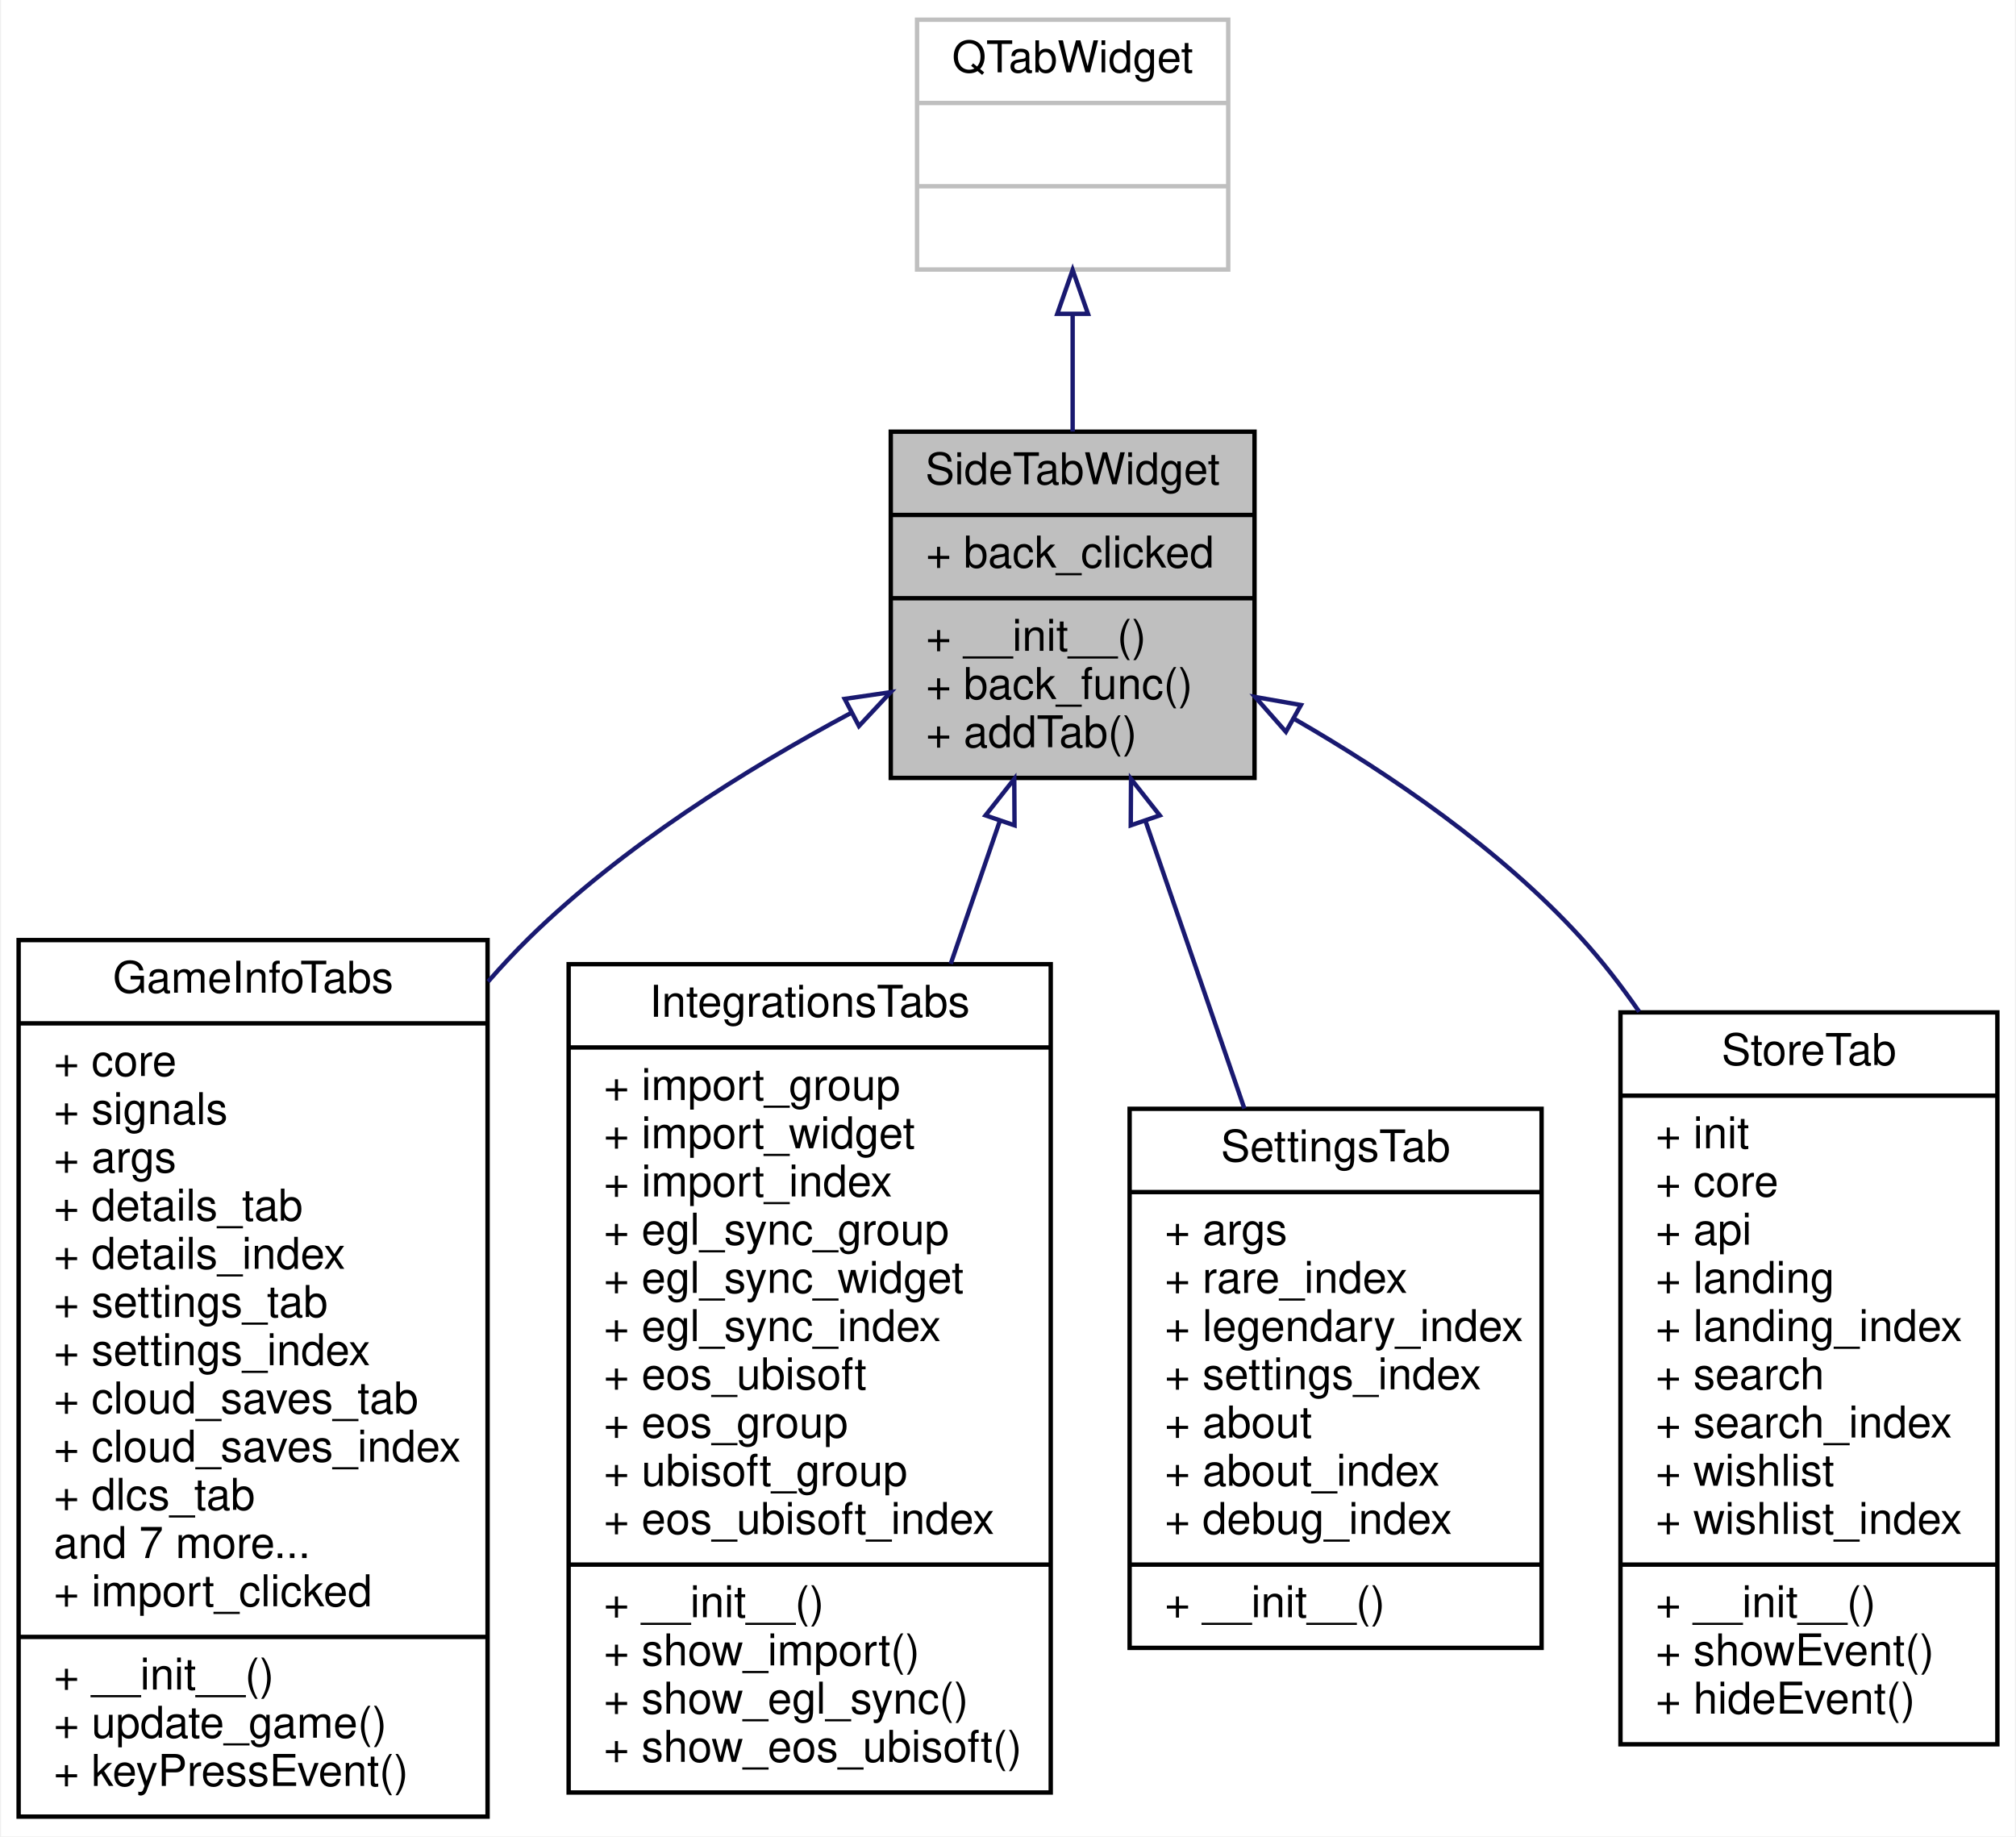
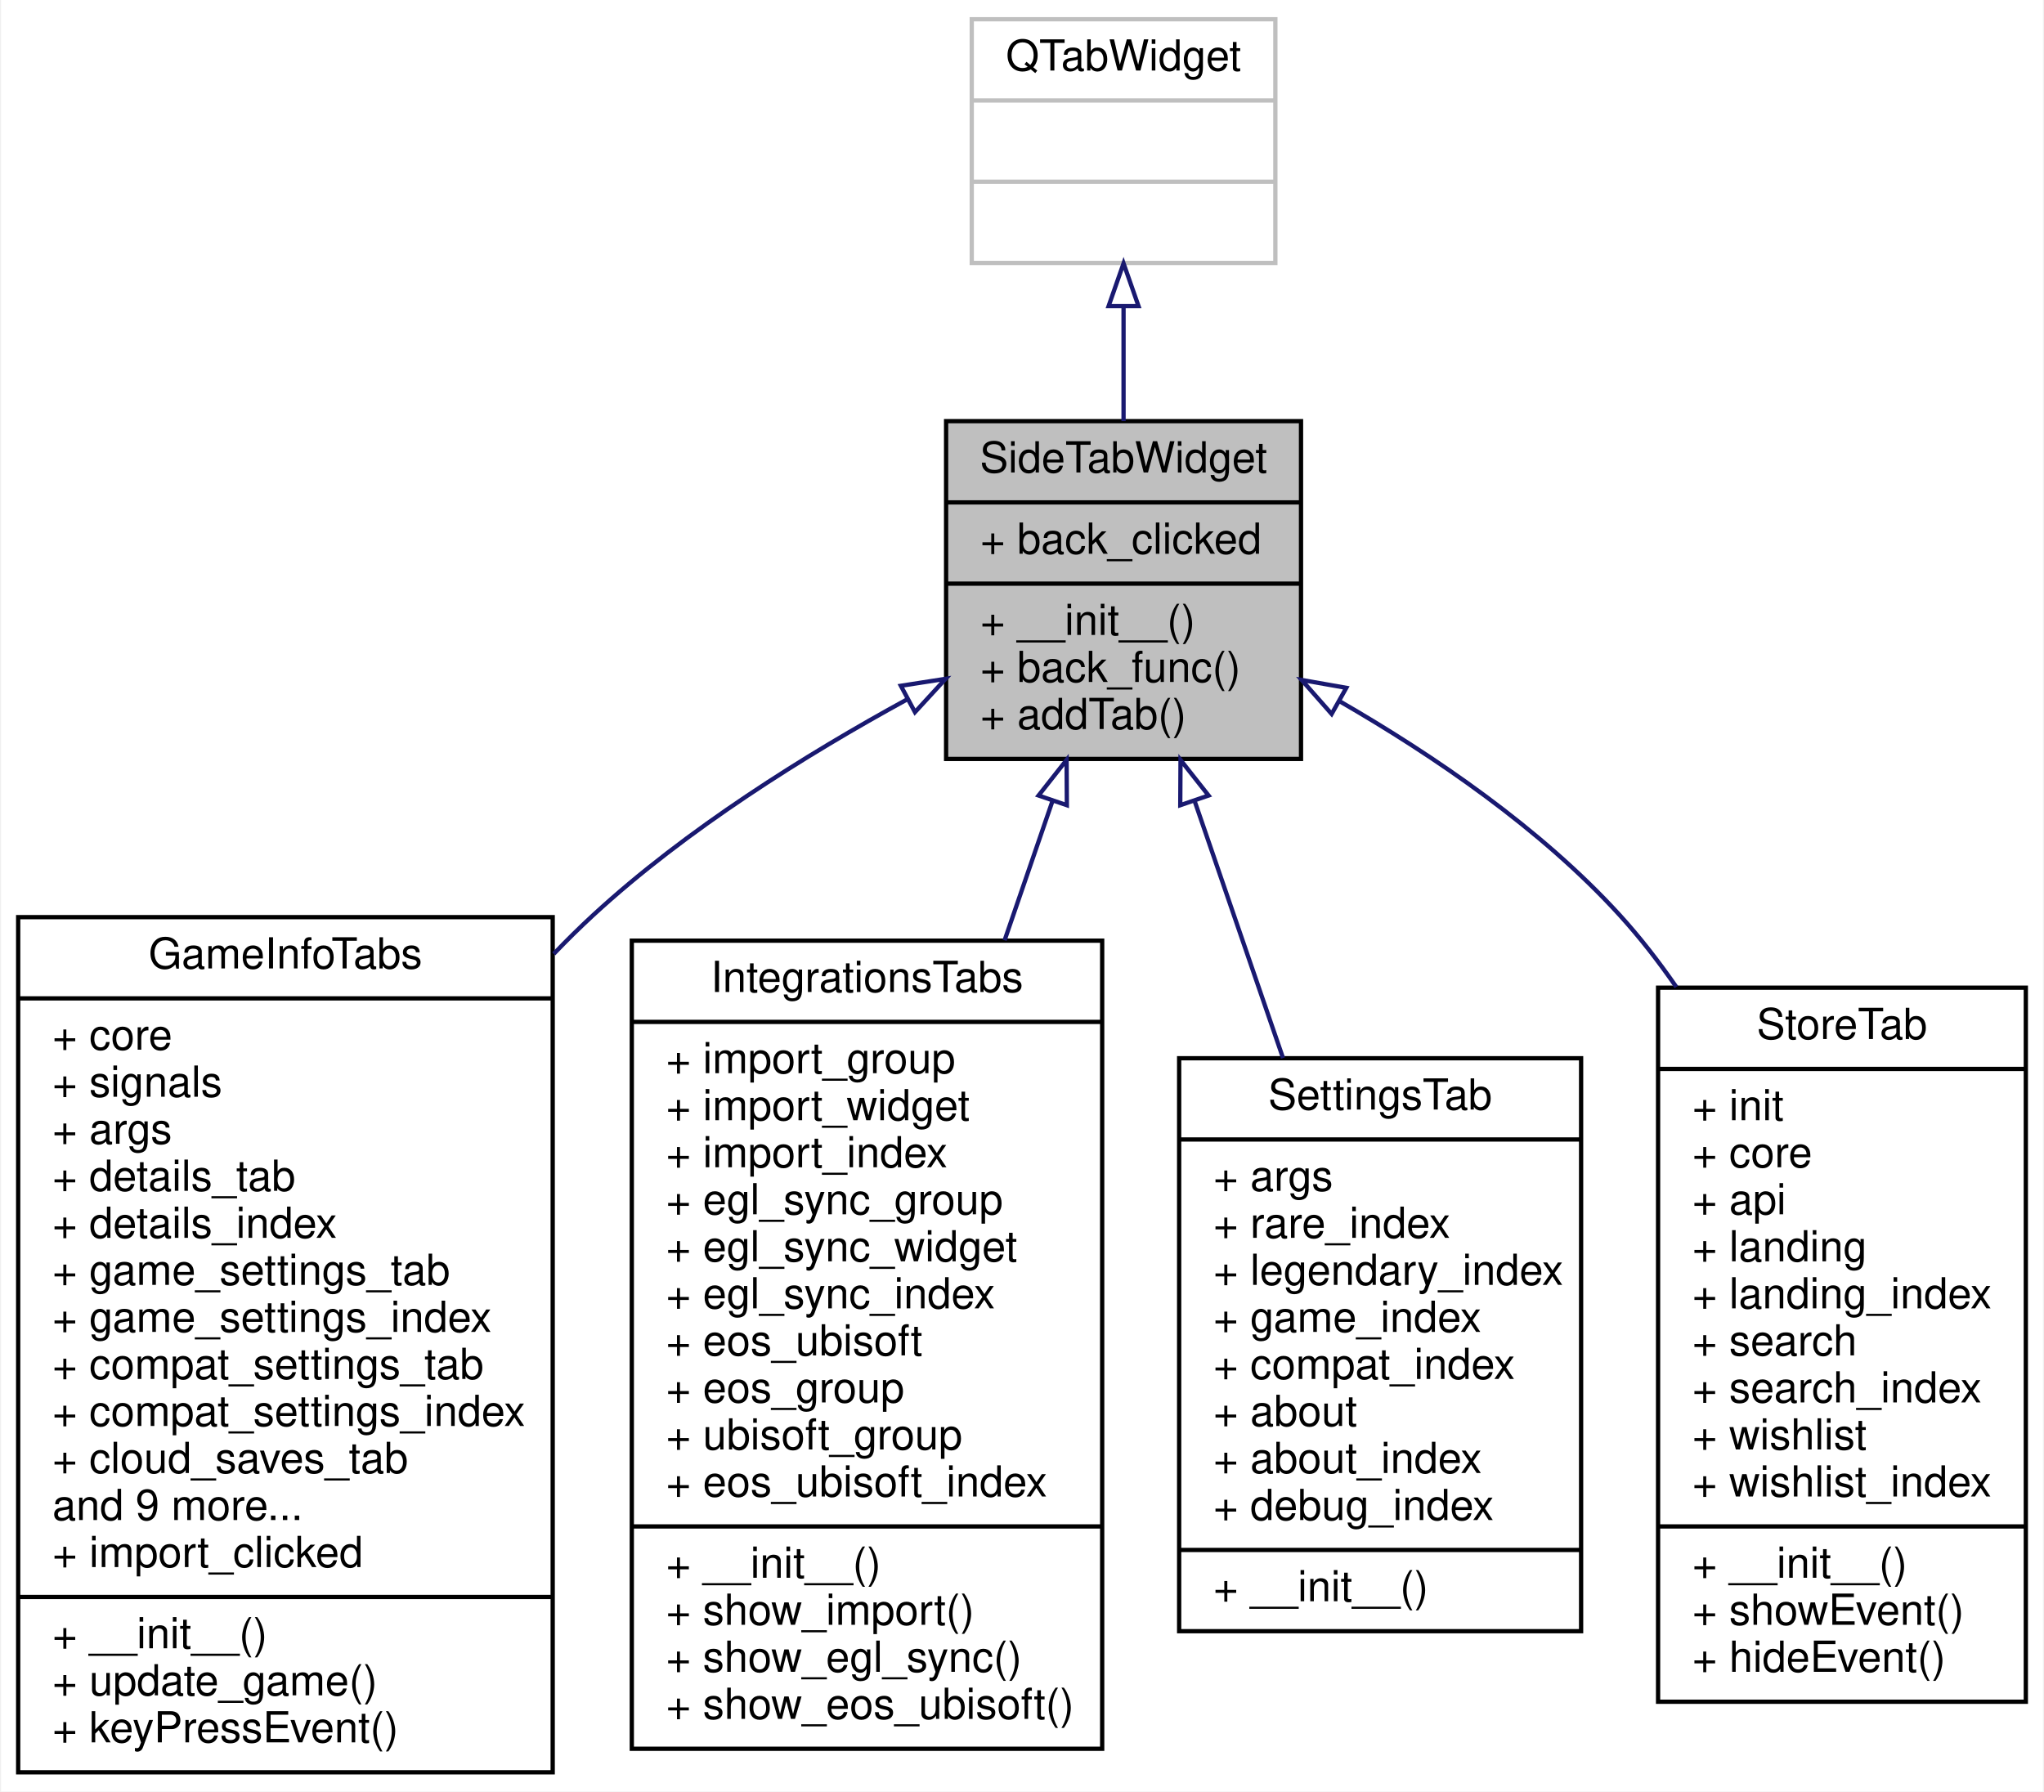
- <svg xmlns="http://www.w3.org/2000/svg" xmlns:xlink="http://www.w3.org/1999/xlink" width="460pt" height="419pt" viewBox="0.00 0.00 459.50 419.00">
+ <svg xmlns="http://www.w3.org/2000/svg" xmlns:xlink="http://www.w3.org/1999/xlink" width="478pt" height="419pt" viewBox="0.00 0.00 477.50 419.00">
  <g id="graph0" class="graph" transform="scale(1 1) rotate(0) translate(4 415)">
-     <polygon fill="white" stroke="transparent" points="-4,4 -4,-415 455.5,-415 455.5,4 -4,4" />
+     <polygon fill="white" stroke="transparent" points="-4,4 -4,-415 473.5,-415 473.5,4 -4,4" />
    <g id="node1" class="node">
      <g id="a_node1">
        <a xlink:title=" ">
-           <polygon fill="#bfbfbf" stroke="black" points="199,-237.5 199,-316.5 282,-316.5 282,-237.5 199,-237.5" />
-           <text text-anchor="middle" x="240.5" y="-304.5" font-family="Helvetica,sans-Serif" font-size="10.00">SideTabWidget</text>
-           <polyline fill="none" stroke="black" points="199,-297.5 282,-297.5 " />
-           <text text-anchor="start" x="207" y="-285.5" font-family="Helvetica,sans-Serif" font-size="10.00">+ back_clicked</text>
-           <polyline fill="none" stroke="black" points="199,-278.5 282,-278.5 " />
-           <text text-anchor="start" x="207" y="-266.5" font-family="Helvetica,sans-Serif" font-size="10.00">+ __init__()</text>
-           <text text-anchor="start" x="207" y="-255.5" font-family="Helvetica,sans-Serif" font-size="10.00">+ back_func()</text>
-           <text text-anchor="start" x="207" y="-244.5" font-family="Helvetica,sans-Serif" font-size="10.00">+ addTab()</text>
+           <polygon fill="#bfbfbf" stroke="black" points="217,-237.5 217,-316.5 300,-316.5 300,-237.5 217,-237.5" />
+           <text text-anchor="middle" x="258.5" y="-304.5" font-family="Helvetica,sans-Serif" font-size="10.00">SideTabWidget</text>
+           <polyline fill="none" stroke="black" points="217,-297.5 300,-297.5 " />
+           <text text-anchor="start" x="225" y="-285.5" font-family="Helvetica,sans-Serif" font-size="10.00">+ back_clicked</text>
+           <polyline fill="none" stroke="black" points="217,-278.5 300,-278.5 " />
+           <text text-anchor="start" x="225" y="-266.5" font-family="Helvetica,sans-Serif" font-size="10.00">+ __init__()</text>
+           <text text-anchor="start" x="225" y="-255.5" font-family="Helvetica,sans-Serif" font-size="10.00">+ back_func()</text>
+           <text text-anchor="start" x="225" y="-244.5" font-family="Helvetica,sans-Serif" font-size="10.00">+ addTab()</text>
        </a>
      </g>
    </g>
    <g id="node3" class="node">
      <g id="a_node3">
        <a xlink:href="classrare_1_1components_1_1tabs_1_1library_1_1details_1_1_game_info_tabs.html" target="_top" xlink:title=" ">
-           <polygon fill="white" stroke="black" points="0,-0.5 0,-200.5 107,-200.5 107,-0.5 0,-0.5" />
-           <text text-anchor="middle" x="53.5" y="-188.5" font-family="Helvetica,sans-Serif" font-size="10.00">GameInfoTabs</text>
-           <polyline fill="none" stroke="black" points="0,-181.5 107,-181.5 " />
+           <polygon fill="white" stroke="black" points="0,-0.5 0,-200.5 125,-200.5 125,-0.5 0,-0.5" />
+           <text text-anchor="middle" x="62.5" y="-188.5" font-family="Helvetica,sans-Serif" font-size="10.00">GameInfoTabs</text>
+           <polyline fill="none" stroke="black" points="0,-181.5 125,-181.5 " />
          <text text-anchor="start" x="8" y="-169.5" font-family="Helvetica,sans-Serif" font-size="10.00">+ core</text>
          <text text-anchor="start" x="8" y="-158.5" font-family="Helvetica,sans-Serif" font-size="10.00">+ signals</text>
          <text text-anchor="start" x="8" y="-147.5" font-family="Helvetica,sans-Serif" font-size="10.00">+ args</text>
          <text text-anchor="start" x="8" y="-136.5" font-family="Helvetica,sans-Serif" font-size="10.00">+ details_tab</text>
          <text text-anchor="start" x="8" y="-125.5" font-family="Helvetica,sans-Serif" font-size="10.00">+ details_index</text>
-           <text text-anchor="start" x="8" y="-114.5" font-family="Helvetica,sans-Serif" font-size="10.00">+ settings_tab</text>
-           <text text-anchor="start" x="8" y="-103.5" font-family="Helvetica,sans-Serif" font-size="10.00">+ settings_index</text>
-           <text text-anchor="start" x="8" y="-92.5" font-family="Helvetica,sans-Serif" font-size="10.00">+ cloud_saves_tab</text>
-           <text text-anchor="start" x="8" y="-81.5" font-family="Helvetica,sans-Serif" font-size="10.00">+ cloud_saves_index</text>
-           <text text-anchor="start" x="8" y="-70.5" font-family="Helvetica,sans-Serif" font-size="10.00">+ dlcs_tab</text>
-           <text text-anchor="start" x="8" y="-59.5" font-family="Helvetica,sans-Serif" font-size="10.00">and 7 more...</text>
+           <text text-anchor="start" x="8" y="-114.5" font-family="Helvetica,sans-Serif" font-size="10.00">+ game_settings_tab</text>
+           <text text-anchor="start" x="8" y="-103.5" font-family="Helvetica,sans-Serif" font-size="10.00">+ game_settings_index</text>
+           <text text-anchor="start" x="8" y="-92.5" font-family="Helvetica,sans-Serif" font-size="10.00">+ compat_settings_tab</text>
+           <text text-anchor="start" x="8" y="-81.5" font-family="Helvetica,sans-Serif" font-size="10.00">+ compat_settings_index</text>
+           <text text-anchor="start" x="8" y="-70.5" font-family="Helvetica,sans-Serif" font-size="10.00">+ cloud_saves_tab</text>
+           <text text-anchor="start" x="8" y="-59.5" font-family="Helvetica,sans-Serif" font-size="10.00">and 9 more...</text>
          <text text-anchor="start" x="8" y="-48.5" font-family="Helvetica,sans-Serif" font-size="10.00">+ import_clicked</text>
-           <polyline fill="none" stroke="black" points="0,-41.5 107,-41.5 " />
+           <polyline fill="none" stroke="black" points="0,-41.5 125,-41.5 " />
          <text text-anchor="start" x="8" y="-29.5" font-family="Helvetica,sans-Serif" font-size="10.00">+ __init__()</text>
          <text text-anchor="start" x="8" y="-18.5" font-family="Helvetica,sans-Serif" font-size="10.00">+ update_game()</text>
          <text text-anchor="start" x="8" y="-7.5" font-family="Helvetica,sans-Serif" font-size="10.00">+ keyPressEvent()</text>
        </a>
      </g>
    </g>
    <g id="edge2" class="edge">
-       <path fill="none" stroke="midnightblue" d="M189.97,-252.35C165.89,-239.45 137.77,-221.84 116.5,-201 113.29,-197.85 110.16,-194.51 107.13,-191.03" />
-       <polygon fill="none" stroke="midnightblue" points="188.49,-255.53 198.97,-257.06 191.74,-249.33 188.49,-255.53" />
+       <path fill="none" stroke="midnightblue" d="M207.98,-251.48C184.15,-238.46 156.25,-221.02 134.5,-201 131.36,-198.11 128.28,-195.07 125.25,-191.91" />
+       <polygon fill="none" stroke="midnightblue" points="206.42,-254.61 216.89,-256.24 209.72,-248.44 206.42,-254.61" />
    </g>
    <g id="node4" class="node">
      <g id="a_node4">
        <a xlink:href="classrare_1_1components_1_1tabs_1_1library_1_1integrations_1_1_integrations_tabs.html" target="_top" xlink:title=" ">
-           <polygon fill="white" stroke="black" points="125.5,-6 125.5,-195 235.5,-195 235.5,-6 125.5,-6" />
-           <text text-anchor="middle" x="180.5" y="-183" font-family="Helvetica,sans-Serif" font-size="10.00">IntegrationsTabs</text>
-           <polyline fill="none" stroke="black" points="125.5,-176 235.5,-176 " />
-           <text text-anchor="start" x="133.5" y="-164" font-family="Helvetica,sans-Serif" font-size="10.00">+ import_group</text>
-           <text text-anchor="start" x="133.5" y="-153" font-family="Helvetica,sans-Serif" font-size="10.00">+ import_widget</text>
-           <text text-anchor="start" x="133.5" y="-142" font-family="Helvetica,sans-Serif" font-size="10.00">+ import_index</text>
-           <text text-anchor="start" x="133.5" y="-131" font-family="Helvetica,sans-Serif" font-size="10.00">+ egl_sync_group</text>
-           <text text-anchor="start" x="133.5" y="-120" font-family="Helvetica,sans-Serif" font-size="10.00">+ egl_sync_widget</text>
-           <text text-anchor="start" x="133.5" y="-109" font-family="Helvetica,sans-Serif" font-size="10.00">+ egl_sync_index</text>
-           <text text-anchor="start" x="133.5" y="-98" font-family="Helvetica,sans-Serif" font-size="10.00">+ eos_ubisoft</text>
-           <text text-anchor="start" x="133.5" y="-87" font-family="Helvetica,sans-Serif" font-size="10.00">+ eos_group</text>
-           <text text-anchor="start" x="133.5" y="-76" font-family="Helvetica,sans-Serif" font-size="10.00">+ ubisoft_group</text>
-           <text text-anchor="start" x="133.5" y="-65" font-family="Helvetica,sans-Serif" font-size="10.00">+ eos_ubisoft_index</text>
-           <polyline fill="none" stroke="black" points="125.5,-58 235.5,-58 " />
-           <text text-anchor="start" x="133.5" y="-46" font-family="Helvetica,sans-Serif" font-size="10.00">+ __init__()</text>
-           <text text-anchor="start" x="133.5" y="-35" font-family="Helvetica,sans-Serif" font-size="10.00">+ show_import()</text>
-           <text text-anchor="start" x="133.5" y="-24" font-family="Helvetica,sans-Serif" font-size="10.00">+ show_egl_sync()</text>
-           <text text-anchor="start" x="133.5" y="-13" font-family="Helvetica,sans-Serif" font-size="10.00">+ show_eos_ubisoft()</text>
+           <polygon fill="white" stroke="black" points="143.5,-6 143.5,-195 253.5,-195 253.5,-6 143.5,-6" />
+           <text text-anchor="middle" x="198.5" y="-183" font-family="Helvetica,sans-Serif" font-size="10.00">IntegrationsTabs</text>
+           <polyline fill="none" stroke="black" points="143.5,-176 253.5,-176 " />
+           <text text-anchor="start" x="151.5" y="-164" font-family="Helvetica,sans-Serif" font-size="10.00">+ import_group</text>
+           <text text-anchor="start" x="151.5" y="-153" font-family="Helvetica,sans-Serif" font-size="10.00">+ import_widget</text>
+           <text text-anchor="start" x="151.5" y="-142" font-family="Helvetica,sans-Serif" font-size="10.00">+ import_index</text>
+           <text text-anchor="start" x="151.5" y="-131" font-family="Helvetica,sans-Serif" font-size="10.00">+ egl_sync_group</text>
+           <text text-anchor="start" x="151.5" y="-120" font-family="Helvetica,sans-Serif" font-size="10.00">+ egl_sync_widget</text>
+           <text text-anchor="start" x="151.5" y="-109" font-family="Helvetica,sans-Serif" font-size="10.00">+ egl_sync_index</text>
+           <text text-anchor="start" x="151.5" y="-98" font-family="Helvetica,sans-Serif" font-size="10.00">+ eos_ubisoft</text>
+           <text text-anchor="start" x="151.5" y="-87" font-family="Helvetica,sans-Serif" font-size="10.00">+ eos_group</text>
+           <text text-anchor="start" x="151.5" y="-76" font-family="Helvetica,sans-Serif" font-size="10.00">+ ubisoft_group</text>
+           <text text-anchor="start" x="151.5" y="-65" font-family="Helvetica,sans-Serif" font-size="10.00">+ eos_ubisoft_index</text>
+           <polyline fill="none" stroke="black" points="143.5,-58 253.5,-58 " />
+           <text text-anchor="start" x="151.5" y="-46" font-family="Helvetica,sans-Serif" font-size="10.00">+ __init__()</text>
+           <text text-anchor="start" x="151.5" y="-35" font-family="Helvetica,sans-Serif" font-size="10.00">+ show_import()</text>
+           <text text-anchor="start" x="151.5" y="-24" font-family="Helvetica,sans-Serif" font-size="10.00">+ show_egl_sync()</text>
+           <text text-anchor="start" x="151.5" y="-13" font-family="Helvetica,sans-Serif" font-size="10.00">+ show_eos_ubisoft()</text>
        </a>
      </g>
    </g>
    <g id="edge3" class="edge">
-       <path fill="none" stroke="midnightblue" d="M223.91,-227.75C220.39,-217.51 216.56,-206.37 212.68,-195.08" />
-       <polygon fill="none" stroke="midnightblue" points="220.62,-228.95 227.18,-237.27 227.24,-226.68 220.62,-228.95" />
+       <path fill="none" stroke="midnightblue" d="M241.91,-227.75C238.39,-217.51 234.56,-206.37 230.68,-195.08" />
+       <polygon fill="none" stroke="midnightblue" points="238.62,-228.95 245.18,-237.27 245.24,-226.68 238.62,-228.95" />
    </g>
    <g id="node5" class="node">
      <g id="a_node5">
        <a xlink:href="classrare_1_1components_1_1tabs_1_1settings_1_1_settings_tab.html" target="_top" xlink:title=" ">
-           <polygon fill="white" stroke="black" points="253.5,-39 253.5,-162 347.5,-162 347.5,-39 253.5,-39" />
-           <text text-anchor="middle" x="300.5" y="-150" font-family="Helvetica,sans-Serif" font-size="10.00">SettingsTab</text>
-           <polyline fill="none" stroke="black" points="253.5,-143 347.5,-143 " />
-           <text text-anchor="start" x="261.5" y="-131" font-family="Helvetica,sans-Serif" font-size="10.00">+ args</text>
-           <text text-anchor="start" x="261.5" y="-120" font-family="Helvetica,sans-Serif" font-size="10.00">+ rare_index</text>
-           <text text-anchor="start" x="261.5" y="-109" font-family="Helvetica,sans-Serif" font-size="10.00">+ legendary_index</text>
-           <text text-anchor="start" x="261.5" y="-98" font-family="Helvetica,sans-Serif" font-size="10.00">+ settings_index</text>
-           <text text-anchor="start" x="261.5" y="-87" font-family="Helvetica,sans-Serif" font-size="10.00">+ about</text>
-           <text text-anchor="start" x="261.5" y="-76" font-family="Helvetica,sans-Serif" font-size="10.00">+ about_index</text>
-           <text text-anchor="start" x="261.5" y="-65" font-family="Helvetica,sans-Serif" font-size="10.00">+ debug_index</text>
-           <polyline fill="none" stroke="black" points="253.5,-58 347.5,-58 " />
-           <text text-anchor="start" x="261.5" y="-46" font-family="Helvetica,sans-Serif" font-size="10.00">+ __init__()</text>
+           <polygon fill="white" stroke="black" points="271.5,-33.5 271.5,-167.5 365.5,-167.5 365.5,-33.5 271.5,-33.5" />
+           <text text-anchor="middle" x="318.5" y="-155.5" font-family="Helvetica,sans-Serif" font-size="10.00">SettingsTab</text>
+           <polyline fill="none" stroke="black" points="271.5,-148.5 365.5,-148.5 " />
+           <text text-anchor="start" x="279.5" y="-136.5" font-family="Helvetica,sans-Serif" font-size="10.00">+ args</text>
+           <text text-anchor="start" x="279.5" y="-125.5" font-family="Helvetica,sans-Serif" font-size="10.00">+ rare_index</text>
+           <text text-anchor="start" x="279.5" y="-114.5" font-family="Helvetica,sans-Serif" font-size="10.00">+ legendary_index</text>
+           <text text-anchor="start" x="279.5" y="-103.5" font-family="Helvetica,sans-Serif" font-size="10.00">+ game_index</text>
+           <text text-anchor="start" x="279.5" y="-92.5" font-family="Helvetica,sans-Serif" font-size="10.00">+ compat_index</text>
+           <text text-anchor="start" x="279.5" y="-81.5" font-family="Helvetica,sans-Serif" font-size="10.00">+ about</text>
+           <text text-anchor="start" x="279.5" y="-70.5" font-family="Helvetica,sans-Serif" font-size="10.00">+ about_index</text>
+           <text text-anchor="start" x="279.5" y="-59.5" font-family="Helvetica,sans-Serif" font-size="10.00">+ debug_index</text>
+           <polyline fill="none" stroke="black" points="271.5,-52.5 365.5,-52.5 " />
+           <text text-anchor="start" x="279.5" y="-40.5" font-family="Helvetica,sans-Serif" font-size="10.00">+ __init__()</text>
        </a>
      </g>
    </g>
    <g id="edge4" class="edge">
-       <path fill="none" stroke="midnightblue" d="M257.14,-227.62C264.11,-207.32 272.31,-183.5 279.68,-162.06" />
-       <polygon fill="none" stroke="midnightblue" points="253.76,-226.68 253.82,-237.27 260.38,-228.95 253.76,-226.68" />
+       <path fill="none" stroke="midnightblue" d="M275.15,-227.57C281.54,-209.01 288.93,-187.49 295.79,-167.55" />
+       <polygon fill="none" stroke="midnightblue" points="271.76,-226.68 271.82,-237.27 278.38,-228.95 271.76,-226.68" />
    </g>
    <g id="node6" class="node">
      <g id="a_node6">
        <a xlink:href="classrare_1_1components_1_1tabs_1_1store_1_1_store_tab.html" target="_top" xlink:title=" ">
-           <polygon fill="white" stroke="black" points="365.5,-17 365.5,-184 451.5,-184 451.5,-17 365.5,-17" />
-           <text text-anchor="middle" x="408.5" y="-172" font-family="Helvetica,sans-Serif" font-size="10.00">StoreTab</text>
-           <polyline fill="none" stroke="black" points="365.5,-165 451.5,-165 " />
-           <text text-anchor="start" x="373.5" y="-153" font-family="Helvetica,sans-Serif" font-size="10.00">+ init</text>
-           <text text-anchor="start" x="373.5" y="-142" font-family="Helvetica,sans-Serif" font-size="10.00">+ core</text>
-           <text text-anchor="start" x="373.5" y="-131" font-family="Helvetica,sans-Serif" font-size="10.00">+ api</text>
-           <text text-anchor="start" x="373.5" y="-120" font-family="Helvetica,sans-Serif" font-size="10.00">+ landing</text>
-           <text text-anchor="start" x="373.5" y="-109" font-family="Helvetica,sans-Serif" font-size="10.00">+ landing_index</text>
-           <text text-anchor="start" x="373.5" y="-98" font-family="Helvetica,sans-Serif" font-size="10.00">+ search</text>
-           <text text-anchor="start" x="373.5" y="-87" font-family="Helvetica,sans-Serif" font-size="10.00">+ search_index</text>
-           <text text-anchor="start" x="373.5" y="-76" font-family="Helvetica,sans-Serif" font-size="10.00">+ wishlist</text>
-           <text text-anchor="start" x="373.5" y="-65" font-family="Helvetica,sans-Serif" font-size="10.00">+ wishlist_index</text>
-           <polyline fill="none" stroke="black" points="365.5,-58 451.5,-58 " />
-           <text text-anchor="start" x="373.5" y="-46" font-family="Helvetica,sans-Serif" font-size="10.00">+ __init__()</text>
-           <text text-anchor="start" x="373.5" y="-35" font-family="Helvetica,sans-Serif" font-size="10.00">+ showEvent()</text>
-           <text text-anchor="start" x="373.5" y="-24" font-family="Helvetica,sans-Serif" font-size="10.00">+ hideEvent()</text>
+           <polygon fill="white" stroke="black" points="383.5,-17 383.5,-184 469.5,-184 469.5,-17 383.5,-17" />
+           <text text-anchor="middle" x="426.5" y="-172" font-family="Helvetica,sans-Serif" font-size="10.00">StoreTab</text>
+           <polyline fill="none" stroke="black" points="383.5,-165 469.5,-165 " />
+           <text text-anchor="start" x="391.5" y="-153" font-family="Helvetica,sans-Serif" font-size="10.00">+ init</text>
+           <text text-anchor="start" x="391.5" y="-142" font-family="Helvetica,sans-Serif" font-size="10.00">+ core</text>
+           <text text-anchor="start" x="391.5" y="-131" font-family="Helvetica,sans-Serif" font-size="10.00">+ api</text>
+           <text text-anchor="start" x="391.5" y="-120" font-family="Helvetica,sans-Serif" font-size="10.00">+ landing</text>
+           <text text-anchor="start" x="391.5" y="-109" font-family="Helvetica,sans-Serif" font-size="10.00">+ landing_index</text>
+           <text text-anchor="start" x="391.5" y="-98" font-family="Helvetica,sans-Serif" font-size="10.00">+ search</text>
+           <text text-anchor="start" x="391.5" y="-87" font-family="Helvetica,sans-Serif" font-size="10.00">+ search_index</text>
+           <text text-anchor="start" x="391.5" y="-76" font-family="Helvetica,sans-Serif" font-size="10.00">+ wishlist</text>
+           <text text-anchor="start" x="391.5" y="-65" font-family="Helvetica,sans-Serif" font-size="10.00">+ wishlist_index</text>
+           <polyline fill="none" stroke="black" points="383.5,-58 469.5,-58 " />
+           <text text-anchor="start" x="391.5" y="-46" font-family="Helvetica,sans-Serif" font-size="10.00">+ __init__()</text>
+           <text text-anchor="start" x="391.5" y="-35" font-family="Helvetica,sans-Serif" font-size="10.00">+ showEvent()</text>
+           <text text-anchor="start" x="391.5" y="-24" font-family="Helvetica,sans-Serif" font-size="10.00">+ hideEvent()</text>
        </a>
      </g>
    </g>
    <g id="edge5" class="edge">
-       <path fill="none" stroke="midnightblue" d="M291.08,-250.96C313.14,-238.23 338.11,-221.17 356.5,-201 361.23,-195.81 365.65,-190.12 369.77,-184.16" />
-       <polygon fill="none" stroke="midnightblue" points="289.16,-248.02 282.15,-255.97 292.59,-254.13 289.16,-248.02" />
+       <path fill="none" stroke="midnightblue" d="M309.08,-250.96C331.14,-238.23 356.11,-221.17 374.5,-201 379.23,-195.81 383.65,-190.12 387.77,-184.16" />
+       <polygon fill="none" stroke="midnightblue" points="307.16,-248.02 300.15,-255.97 310.59,-254.13 307.16,-248.02" />
    </g>
    <g id="node2" class="node">
      <g id="a_node2">
        <a xlink:title=" ">
-           <polygon fill="white" stroke="#bfbfbf" points="205,-353.5 205,-410.5 276,-410.5 276,-353.5 205,-353.5" />
-           <text text-anchor="middle" x="240.5" y="-398.5" font-family="Helvetica,sans-Serif" font-size="10.00">QTabWidget</text>
-           <polyline fill="none" stroke="#bfbfbf" points="205,-391.5 276,-391.5 " />
-           <text text-anchor="middle" x="240.5" y="-379.5" font-family="Helvetica,sans-Serif" font-size="10.00"> </text>
-           <polyline fill="none" stroke="#bfbfbf" points="205,-372.5 276,-372.5 " />
-           <text text-anchor="middle" x="240.5" y="-360.5" font-family="Helvetica,sans-Serif" font-size="10.00"> </text>
+           <polygon fill="white" stroke="#bfbfbf" points="223,-353.5 223,-410.5 294,-410.5 294,-353.5 223,-353.5" />
+           <text text-anchor="middle" x="258.5" y="-398.5" font-family="Helvetica,sans-Serif" font-size="10.00">QTabWidget</text>
+           <polyline fill="none" stroke="#bfbfbf" points="223,-391.5 294,-391.5 " />
+           <text text-anchor="middle" x="258.5" y="-379.5" font-family="Helvetica,sans-Serif" font-size="10.00"> </text>
+           <polyline fill="none" stroke="#bfbfbf" points="223,-372.5 294,-372.5 " />
+           <text text-anchor="middle" x="258.5" y="-360.5" font-family="Helvetica,sans-Serif" font-size="10.00"> </text>
        </a>
      </g>
    </g>
    <g id="edge1" class="edge">
-       <path fill="none" stroke="midnightblue" d="M240.5,-343.16C240.5,-334.47 240.5,-325.23 240.5,-316.52" />
-       <polygon fill="none" stroke="midnightblue" points="237,-343.4 240.5,-353.4 244,-343.4 237,-343.4" />
+       <path fill="none" stroke="midnightblue" d="M258.5,-343.16C258.5,-334.47 258.5,-325.23 258.5,-316.52" />
+       <polygon fill="none" stroke="midnightblue" points="255,-343.4 258.5,-353.4 262,-343.4 255,-343.4" />
    </g>
  </g>
</svg>
